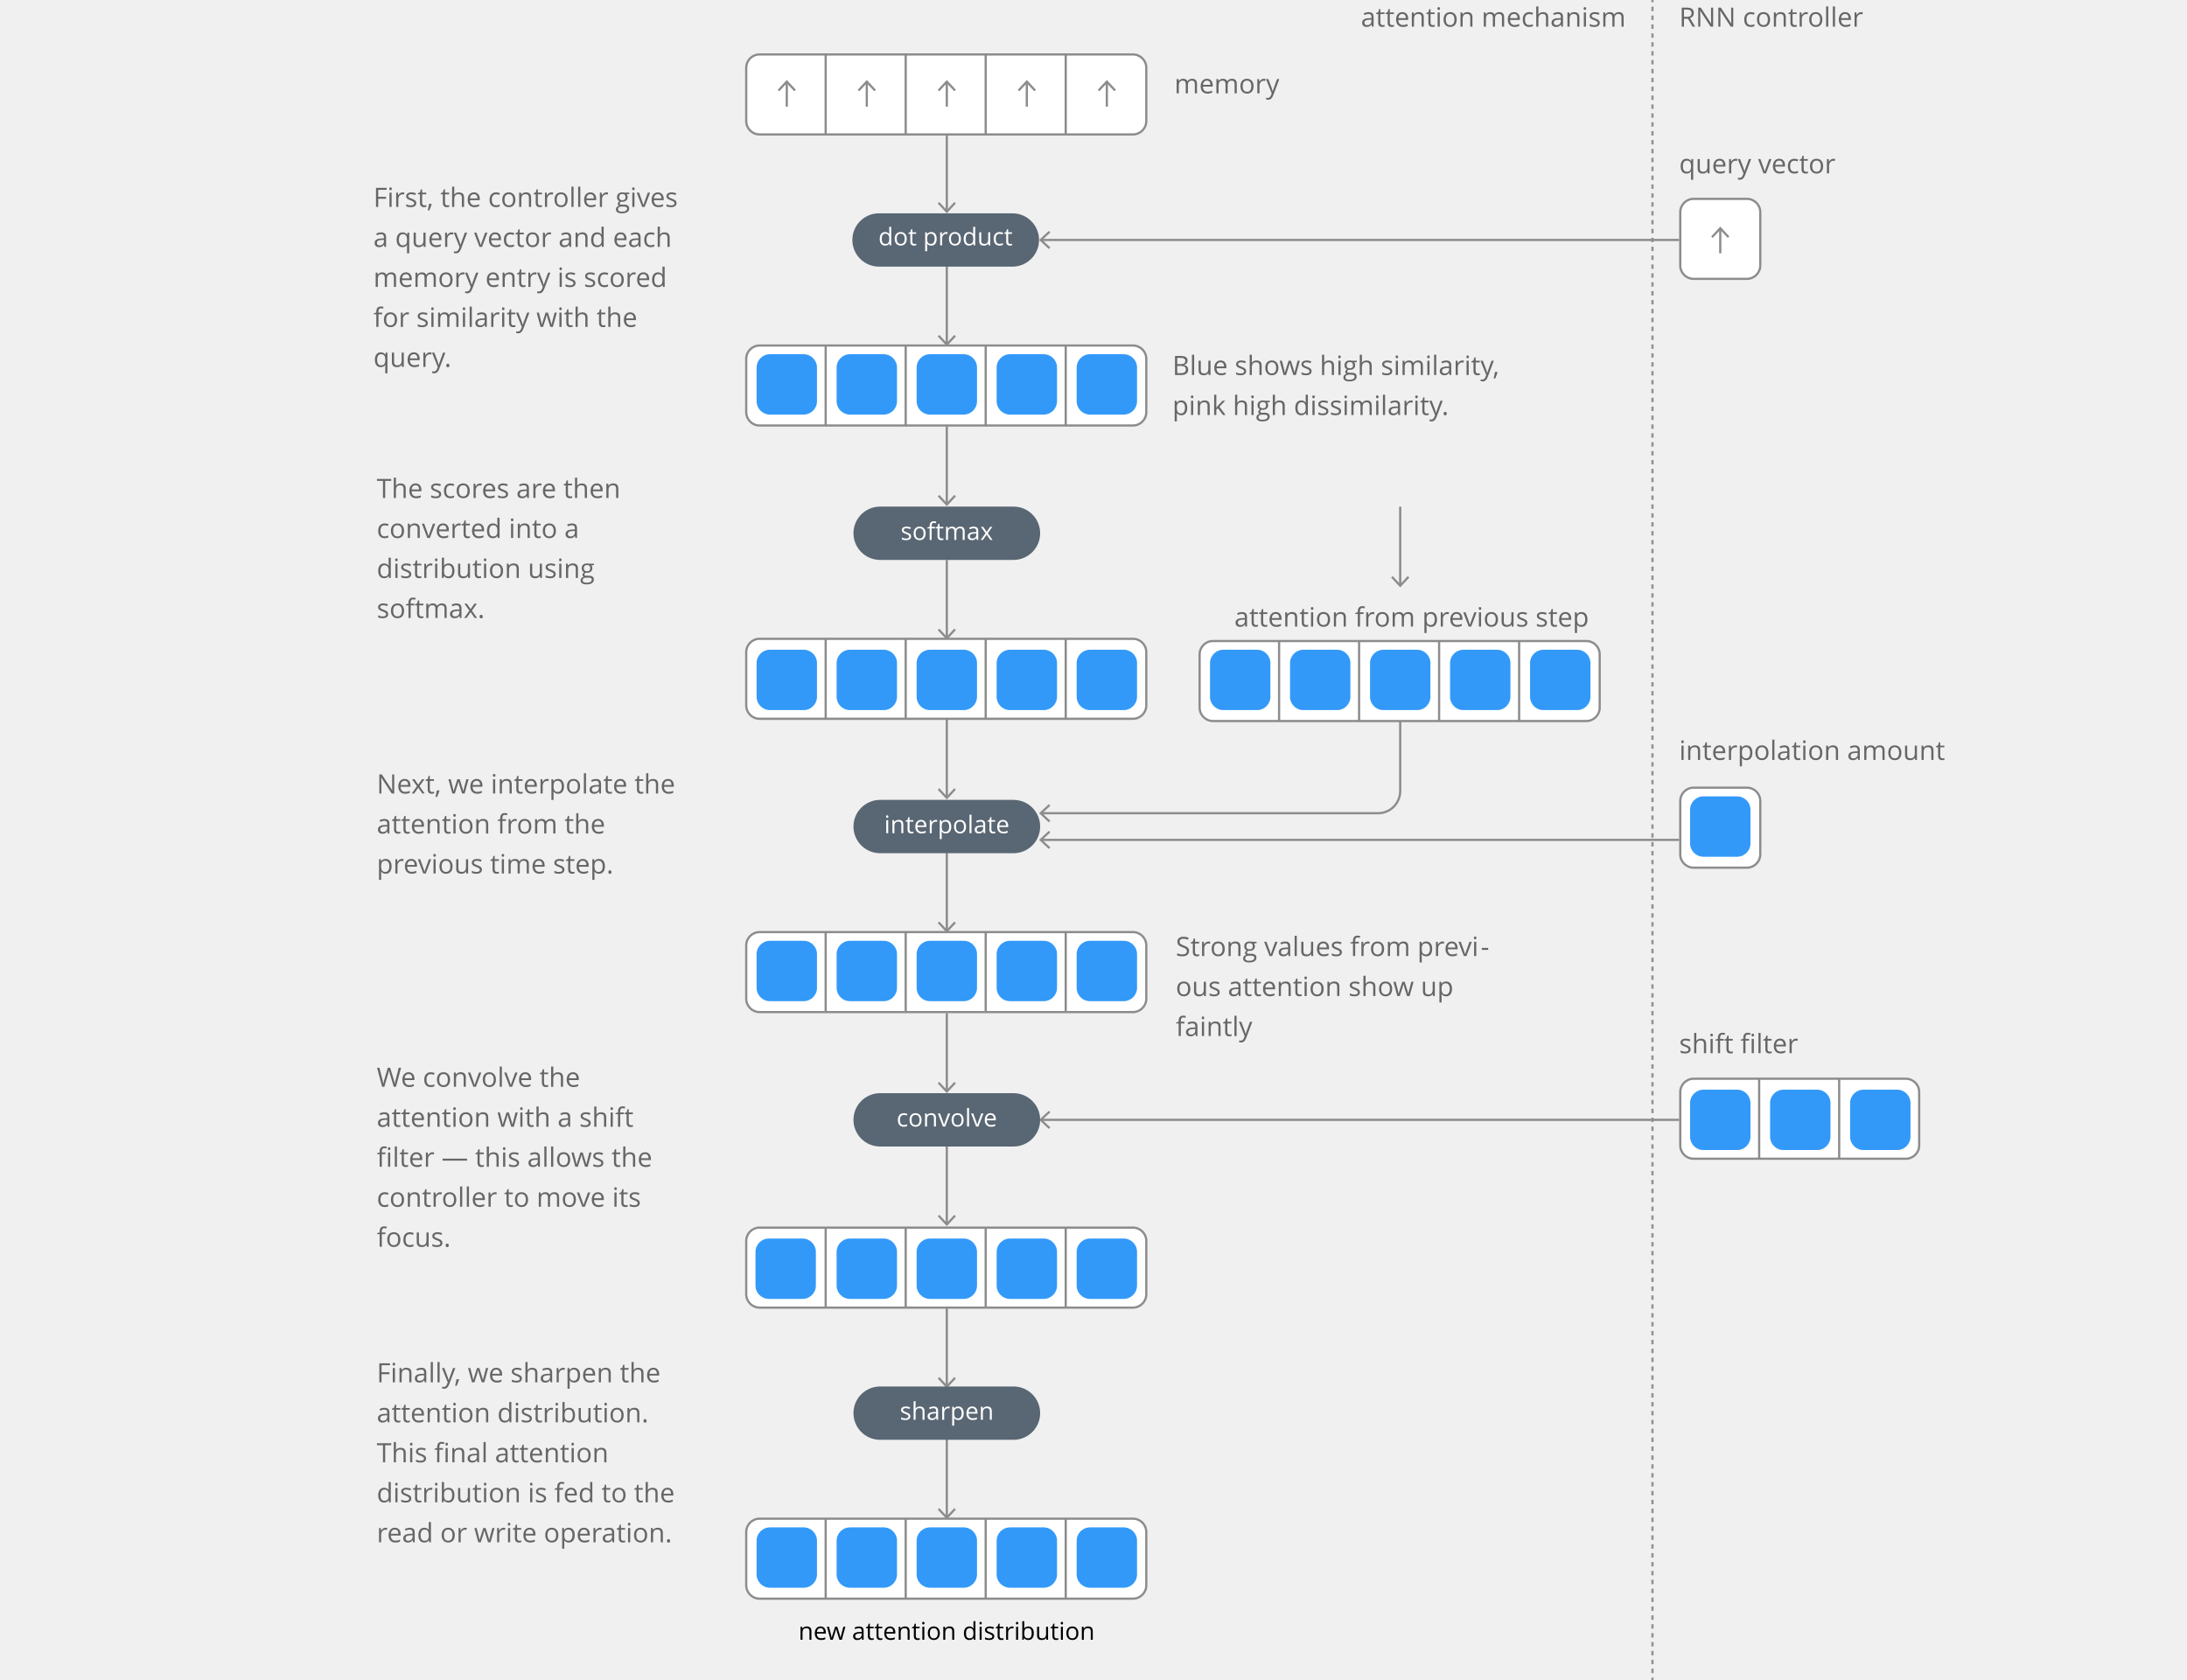
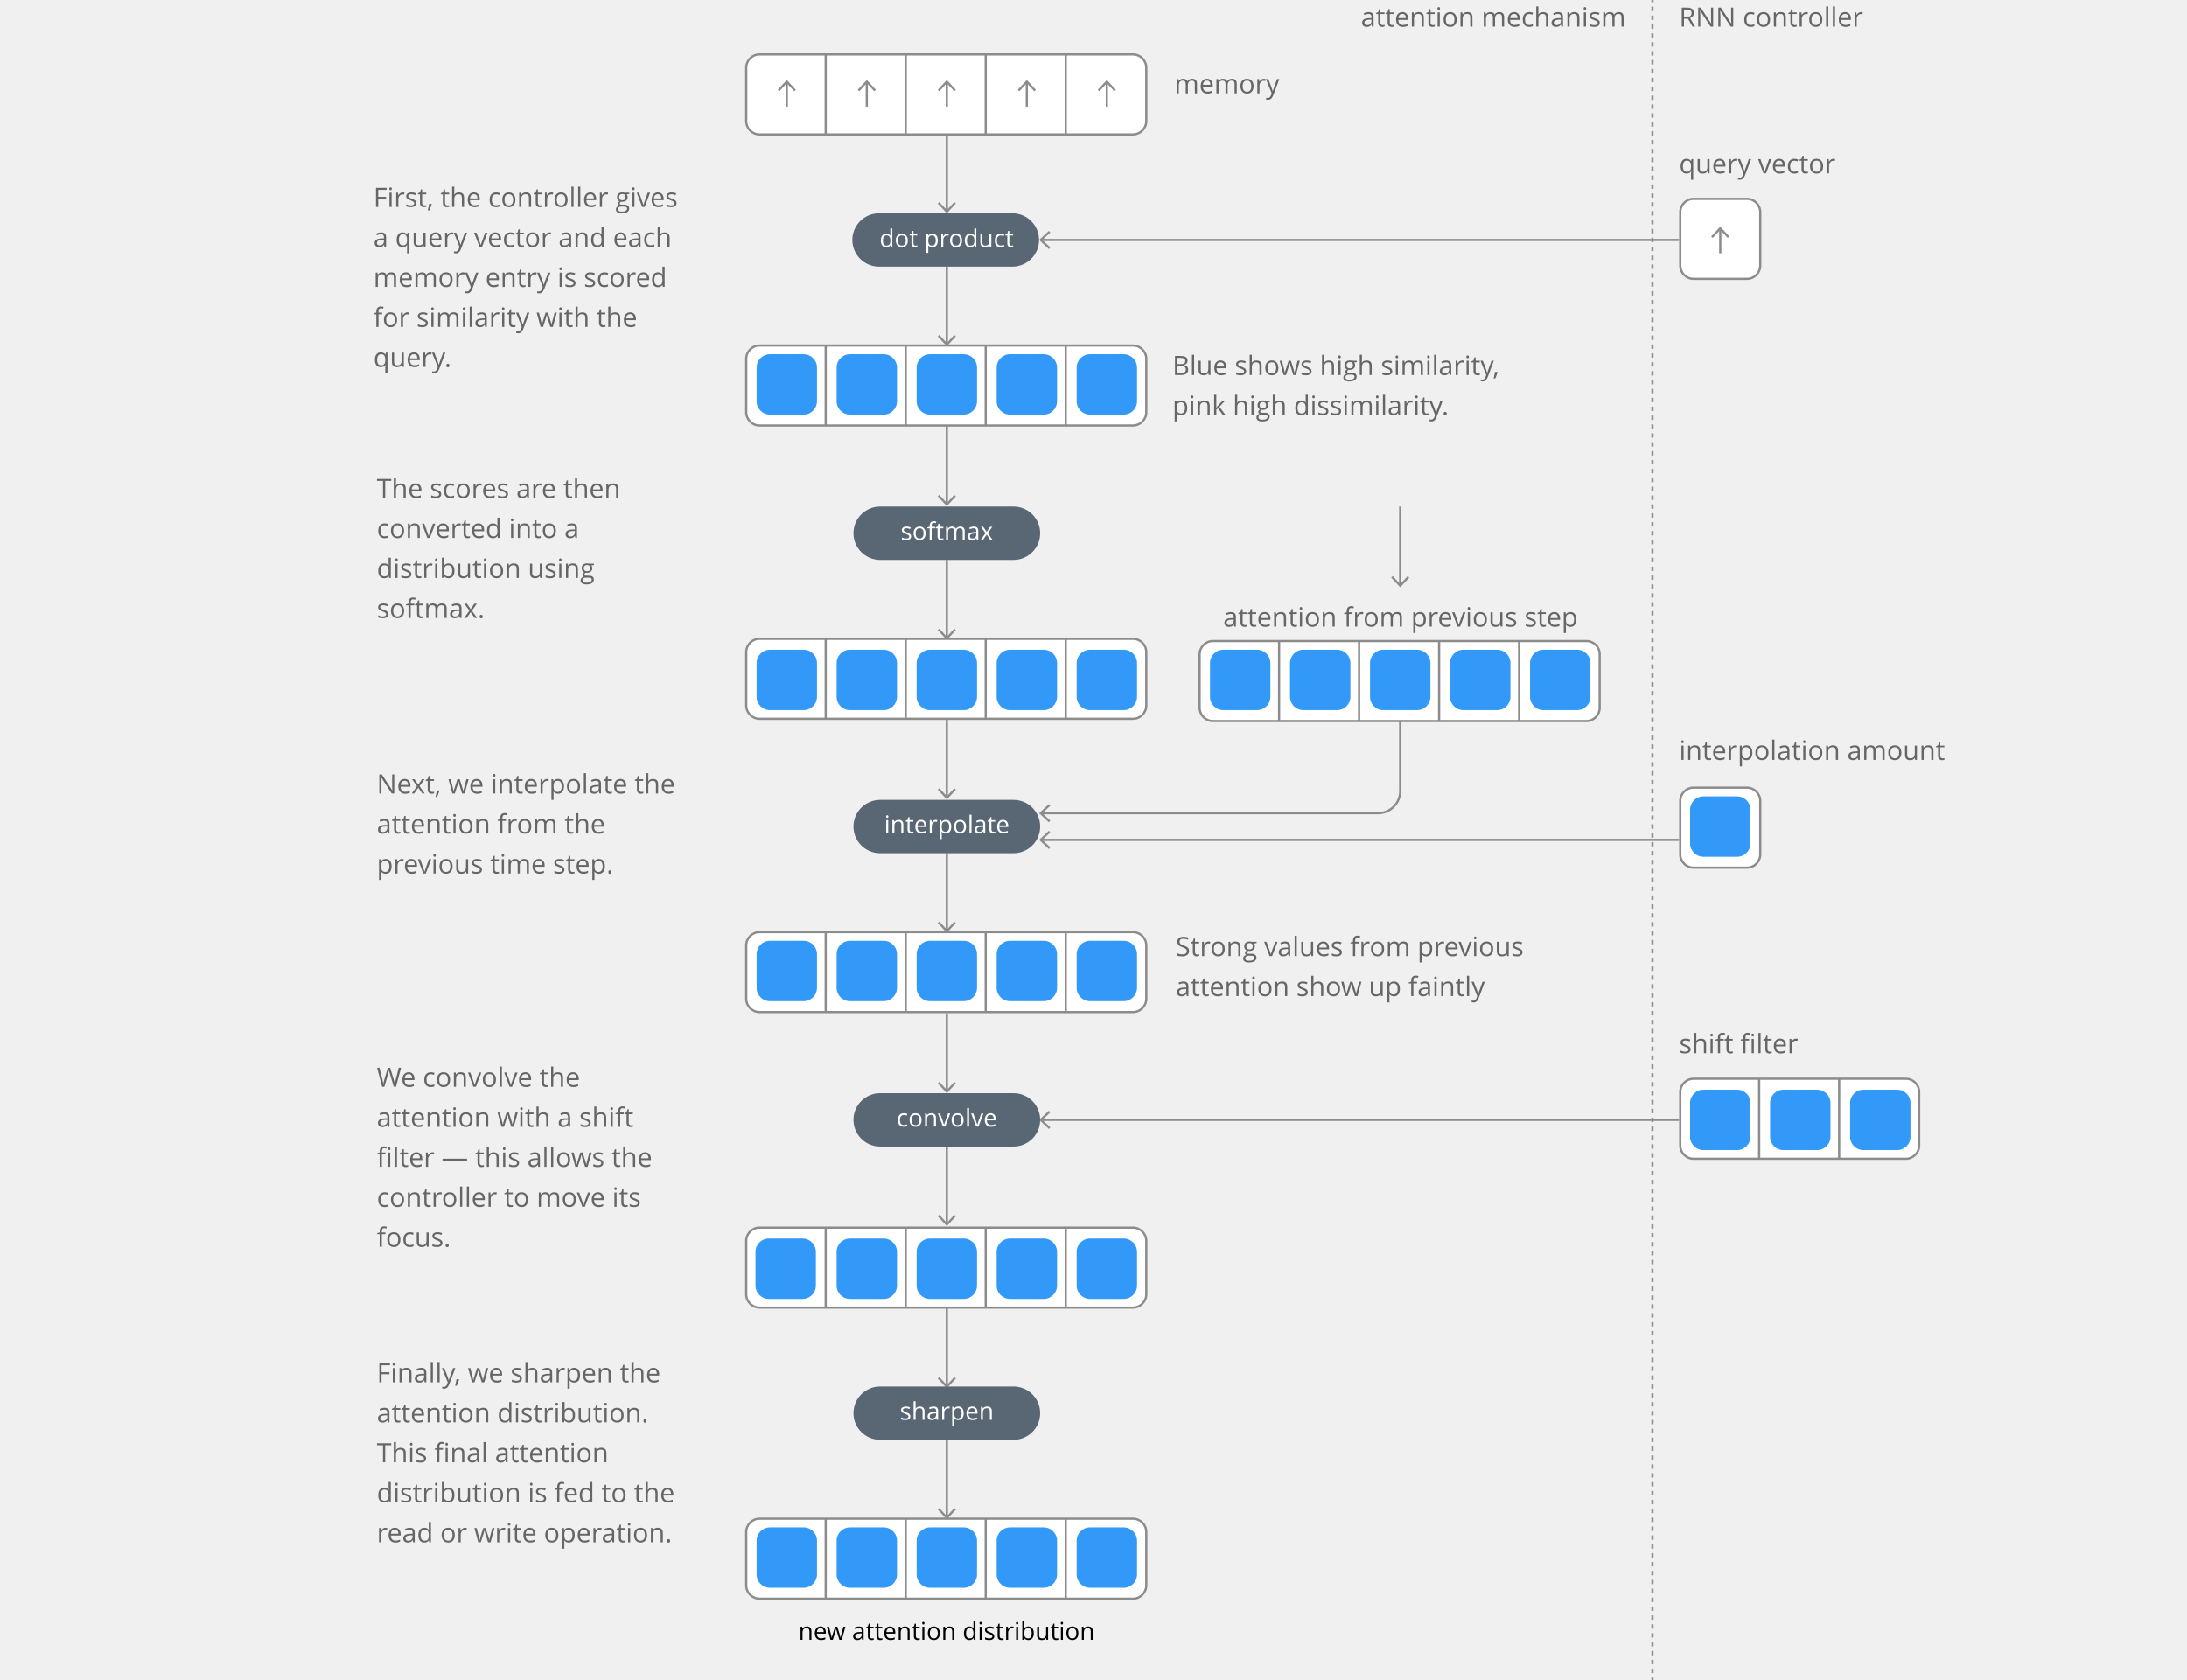
<svg xmlns="http://www.w3.org/2000/svg" xmlns:xlink="http://www.w3.org/1999/xlink" id="edges" width="984" height="756" viewBox="0 0 984 756">
  <defs>
    <symbol id="array-5" data-name="array-5" viewBox="0 0 181 37">
      <rect x="0.5" y="0.5" width="180" height="36" rx="6" ry="6" fill="#fff" stroke="#8c8c8c" stroke-miterlimit="10" />
      <line x1="36.25" y1="36.5" x2="36.25" y2="0.5" fill="none" stroke="#8c8c8c" stroke-miterlimit="10" />
      <line x1="72.25" y1="36.5" x2="72.25" y2="0.5" fill="none" stroke="#8c8c8c" stroke-miterlimit="10" />
      <line x1="108.25" y1="36.5" x2="108.25" y2="0.5" fill="none" stroke="#8c8c8c" stroke-miterlimit="10" />
      <line x1="144.25" y1="36.5" x2="144.25" y2="0.5" fill="none" stroke="#8c8c8c" stroke-miterlimit="10" />
    </symbol>
    <symbol id="array-1" data-name="array-1" viewBox="0 0 37 37">
      <rect x="0.5" y="0.5" width="36" height="36" rx="6" ry="6" fill="#fff" stroke="#8c8c8c" stroke-miterlimit="10" />
    </symbol>
    <symbol id="array-3" data-name="array-3" viewBox="0 0 108.5 37">
      <rect x="0.5" y="0.5" width="107.5" height="36" rx="6" ry="6" fill="#fff" stroke="#8c8c8c" stroke-miterlimit="10" />
      <line x1="36" y1="36.5" x2="36" y2="0.5" fill="none" stroke="#8c8c8c" stroke-miterlimit="10" />
      <line x1="72" y1="36.5" x2="72" y2="0.5" fill="none" stroke="#8c8c8c" stroke-miterlimit="10" />
    </symbol>
    <symbol id="array-positive-value" data-name="array-positive-value" viewBox="0 0 36 36">
      <rect width="36" height="36" fill="#0080f7" opacity="0" />
      <rect x="4.42" y="4.42" width="27.17" height="27.17" rx="6" ry="6" fill="#0080f7" opacity="0.8" />
    </symbol>
    <symbol id="array-vector" data-name="array-vector" viewBox="0 0 36 36">
      <rect width="36" height="36" fill="#0080f7" opacity="0" />
      <g>
        <line x1="18" y1="24" x2="18" y2="13.08" fill="none" stroke="#8c8c8c" stroke-miterlimit="10" />
        <polygon points="22.09 16.4 21.36 17.08 18 13.47 14.64 17.08 13.91 16.4 18 12 22.09 16.4" fill="#8c8c8c" />
      </g>
    </symbol>
  </defs>
  <g>
    <line x1="743.5" x2="743.5" y2="1" fill="none" stroke="#919191" stroke-miterlimit="10" />
    <line x1="743.5" y1="3" x2="743.5" y2="769" fill="none" stroke="#919191" stroke-miterlimit="10" stroke-dasharray="2 2" />
  </g>
  <g>
    <line x1="426" y1="60" x2="426" y2="94.92" fill="none" stroke="#8c8c8c" stroke-miterlimit="10" />
    <polygon points="421.91 91.6 422.64 90.92 426 94.53 429.36 90.92 430.09 91.6 426 96 421.91 91.6" fill="#8c8c8c" />
  </g>
  <g>
    <line x1="755.5" y1="108" x2="468.58" y2="108" fill="none" stroke="#8c8c8c" stroke-miterlimit="10" />
    <polygon points="471.9 103.91 472.58 104.64 468.97 108 472.58 111.36 471.9 112.09 467.5 108 471.9 103.91" fill="#8c8c8c" />
  </g>
  <g>
    <line x1="755.5" y1="378" x2="468.58" y2="378" fill="none" stroke="#8c8c8c" stroke-miterlimit="10" />
    <polygon points="471.9 373.91 472.58 374.64 468.97 378 472.58 381.36 471.9 382.09 467.5 378 471.9 373.91" fill="#8c8c8c" />
  </g>
  <g>
    <line x1="755.5" y1="504" x2="468.58" y2="504" fill="none" stroke="#8c8c8c" stroke-miterlimit="10" />
    <polygon points="471.9 499.91 472.58 500.64 468.97 504 472.58 507.36 471.9 508.09 467.5 504 471.9 499.91" fill="#8c8c8c" />
  </g>
  <g>
    <line x1="426" y1="119.82" x2="426" y2="154.74" fill="none" stroke="#8c8c8c" stroke-miterlimit="10" />
    <polygon points="421.91 151.43 422.64 150.74 426 154.35 429.36 150.74 430.09 151.43 426 155.82 421.91 151.43" fill="#8c8c8c" />
  </g>
  <g>
    <line x1="426" y1="191.82" x2="426" y2="226.74" fill="none" stroke="#8c8c8c" stroke-miterlimit="10" />
    <polygon points="421.91 223.43 422.64 222.74 426 226.35 429.36 222.74 430.09 223.43 426 227.82 421.91 223.43" fill="#8c8c8c" />
  </g>
  <g>
    <line x1="426" y1="252" x2="426" y2="286.92" fill="none" stroke="#8c8c8c" stroke-miterlimit="10" />
    <polygon points="421.91 283.6 422.64 282.92 426 286.53 429.36 282.92 430.09 283.6 426 288 421.91 283.6" fill="#8c8c8c" />
  </g>
  <g>
    <line x1="630" y1="228" x2="630" y2="263.27" fill="none" stroke="#8c8c8c" stroke-miterlimit="10" />
    <polygon points="625.91 259.96 626.64 259.27 630 262.88 633.36 259.27 634.09 259.96 630 264.35 625.91 259.96" fill="#8c8c8c" />
  </g>
  <g>
    <line x1="426" y1="323.82" x2="426" y2="358.74" fill="none" stroke="#8c8c8c" stroke-miterlimit="10" />
    <polygon points="421.91 355.43 422.64 354.74 426 358.36 429.36 354.74 430.09 355.43 426 359.82 421.91 355.43" fill="#8c8c8c" />
  </g>
  <g>
    <line x1="426" y1="383.82" x2="426" y2="418.74" fill="none" stroke="#8c8c8c" stroke-miterlimit="10" />
    <polygon points="421.91 415.43 422.64 414.74 426 418.36 429.36 414.74 430.09 415.43 426 419.82 421.91 415.43" fill="#8c8c8c" />
  </g>
  <g>
    <line x1="426" y1="456" x2="426" y2="490.92" fill="none" stroke="#8c8c8c" stroke-miterlimit="10" />
    <polygon points="421.91 487.6 422.64 486.92 426 490.53 429.36 486.92 430.09 487.6 426 492 421.91 487.6" fill="#8c8c8c" />
  </g>
  <g>
    <line x1="426" y1="515.82" x2="426" y2="550.74" fill="none" stroke="#8c8c8c" stroke-miterlimit="10" />
    <polygon points="421.91 547.42 422.64 546.74 426 550.36 429.36 546.74 430.09 547.42 426 551.82 421.91 547.42" fill="#8c8c8c" />
  </g>
  <g>
    <line x1="426" y1="588.82" x2="426" y2="623.74" fill="none" stroke="#8c8c8c" stroke-miterlimit="10" />
    <polygon points="421.91 620.42 422.64 619.74 426 623.36 429.36 619.74 430.09 620.42 426 624.82 421.91 620.42" fill="#8c8c8c" />
  </g>
  <g>
    <line x1="426" y1="647.82" x2="426" y2="682.74" fill="none" stroke="#8c8c8c" stroke-miterlimit="10" />
    <polygon points="421.91 679.42 422.64 678.74 426 682.36 429.36 678.74 430.09 679.42 426 683.82 421.91 679.42" fill="#8c8c8c" />
  </g>
  <g>
    <path d="M630,324v32a10,10,0,0,1-10,10H468.58" fill="none" stroke="#8c8c8c" stroke-miterlimit="10" />
    <polygon points="471.9 361.91 472.58 362.64 468.97 366 472.58 369.36 471.9 370.09 467.5 366 471.9 361.91" fill="#8c8c8c" />
  </g>
  <use id="array-5-3" data-name="array-5" width="181" height="37" transform="translate(335.25 287)" xlink:href="#array-5" />
  <use width="181" height="37" transform="translate(539.25 288)" xlink:href="#array-5" />
  <use width="181" height="37" transform="translate(335.25 419)" xlink:href="#array-5" />
  <use width="181" height="37" transform="translate(335.25 552)" xlink:href="#array-5" />
  <use width="181" height="37" transform="translate(335.25 683)" xlink:href="#array-5" />
  <use width="37" height="37" transform="translate(755.5 354)" xlink:href="#array-1" />
  <use id="array-3-3" data-name="array-3" width="108.5" height="37" transform="translate(755.5 485)" xlink:href="#array-3" />
  <use width="181" height="37" transform="translate(335.25 155)" xlink:href="#array-5" />
-   <use width="36" height="36" transform="translate(336 155)" xlink:href="#array-positive-value" />
-   <use width="36" height="36" transform="translate(372 155)" xlink:href="#array-positive-value" />
-   <use width="36" height="36" transform="translate(408 155)" xlink:href="#array-positive-value" />
-   <use width="36" height="36" transform="translate(444 155)" xlink:href="#array-positive-value" />
-   <use width="36" height="36" transform="translate(480 155)" xlink:href="#array-positive-value" />
+   <g id="dot">
+     <use width="36" height="36" transform="translate(336 155)" xlink:href="#array-positive-value" />
+     <use width="36" height="36" transform="translate(372 155)" xlink:href="#array-positive-value" />
+     <use width="36" height="36" transform="translate(408 155)" xlink:href="#array-positive-value" />
+     <use width="36" height="36" transform="translate(444 155)" xlink:href="#array-positive-value" />
+     <use width="36" height="36" transform="translate(480 155)" xlink:href="#array-positive-value" />
+   </g>
  <use width="181" height="37" transform="translate(335.25 24)" xlink:href="#array-5" />
  <g id="_Group_" data-name="&lt;Group&gt;">
    <path d="M467.5,108a12,12,0,0,1-12,12h-60a12,12,0,1,1,0-24h60a12,12,0,0,1,12,12h0Z" fill="#596673" />
  </g>
  <g id="_Group_2" data-name="&lt;Group&gt;">
    <path d="M468,240a12,12,0,0,1-12,12H396a12,12,0,0,1,0-24h60a12,12,0,0,1,12,12h0Z" fill="#596673" />
  </g>
-   <use width="36" height="36" transform="translate(336 288)" xlink:href="#array-positive-value" />
-   <use width="36" height="36" transform="translate(372 288)" xlink:href="#array-positive-value" />
-   <use width="36" height="36" transform="translate(408 288)" xlink:href="#array-positive-value" />
-   <use width="36" height="36" transform="translate(444 288)" xlink:href="#array-positive-value" />
-   <use id="array-positive-value-21" data-name="array-positive-value" width="36" height="36" transform="translate(480 288)" xlink:href="#array-positive-value" />
-   <use width="36" height="36" transform="translate(540 288)" xlink:href="#array-positive-value" />
-   <use width="36" height="36" transform="translate(756 486)" xlink:href="#array-positive-value" />
-   <use width="36" height="36" transform="translate(792 486)" xlink:href="#array-positive-value" />
-   <use width="36" height="36" transform="translate(828 486)" xlink:href="#array-positive-value" />
-   <use width="36" height="36" transform="translate(756 354)" xlink:href="#array-positive-value" />
-   <use width="36" height="36" transform="translate(576 288)" xlink:href="#array-positive-value" />
-   <use width="36" height="36" transform="translate(612 288)" xlink:href="#array-positive-value" />
-   <use width="36" height="36" transform="translate(648 288)" xlink:href="#array-positive-value" />
-   <use width="36" height="36" transform="translate(684 288)" xlink:href="#array-positive-value" />
+   <g id="softmax">
+     <use width="36" height="36" transform="translate(336 288)" xlink:href="#array-positive-value" />
+     <use width="36" height="36" transform="translate(372 288)" xlink:href="#array-positive-value" />
+     <use width="36" height="36" transform="translate(408 288)" xlink:href="#array-positive-value" />
+     <use width="36" height="36" transform="translate(444 288)" xlink:href="#array-positive-value" />
+     <use id="array-positive-value-21" data-name="array-positive-value" width="36" height="36" transform="translate(480 288)" xlink:href="#array-positive-value" />
+   </g>
+   <g id="shift">
+     <use width="36" height="36" transform="translate(756 486)" xlink:href="#array-positive-value" />
+     <use width="36" height="36" transform="translate(792 486)" xlink:href="#array-positive-value" />
+     <use width="36" height="36" transform="translate(828 486)" xlink:href="#array-positive-value" />
+   </g>
+   <use id="interpolate-amount" width="36" height="36" transform="translate(756 354)" xlink:href="#array-positive-value" />
+   <g id="previous">
+     <use width="36" height="36" transform="translate(540 288)" xlink:href="#array-positive-value" />
+     <use width="36" height="36" transform="translate(576 288)" xlink:href="#array-positive-value" />
+     <use width="36" height="36" transform="translate(612 288)" xlink:href="#array-positive-value" />
+     <use width="36" height="36" transform="translate(648 288)" xlink:href="#array-positive-value" />
+     <use width="36" height="36" transform="translate(684 288)" xlink:href="#array-positive-value" />
+   </g>
  <g id="_Group_3" data-name="&lt;Group&gt;">
    <path d="M468,372a12,12,0,0,1-12,12H396a12,12,0,0,1,0-24h60a12,12,0,0,1,12,12h0Z" fill="#596673" />
  </g>
-   <use width="36" height="36" transform="translate(336 419)" xlink:href="#array-positive-value" />
-   <use width="36" height="36" transform="translate(372 419)" xlink:href="#array-positive-value" />
-   <use width="36" height="36" transform="translate(408 419)" xlink:href="#array-positive-value" />
-   <use width="36" height="36" transform="translate(444 419)" xlink:href="#array-positive-value" />
-   <use width="36" height="36" transform="translate(480 419)" xlink:href="#array-positive-value" />
+   <g id="interpolate">
+     <use width="36" height="36" transform="translate(336 419)" xlink:href="#array-positive-value" />
+     <use width="36" height="36" transform="translate(372 419)" xlink:href="#array-positive-value" />
+     <use width="36" height="36" transform="translate(408 419)" xlink:href="#array-positive-value" />
+     <use width="36" height="36" transform="translate(444 419)" xlink:href="#array-positive-value" />
+     <use width="36" height="36" transform="translate(480 419)" xlink:href="#array-positive-value" />
+   </g>
  <g id="_Group_4" data-name="&lt;Group&gt;">
    <path d="M468,504a12,12,0,0,1-12,12H396a12,12,0,0,1,0-24h60a12,12,0,0,1,12,12h0Z" fill="#596673" />
  </g>
-   <use width="36" height="36" transform="translate(335.5 553)" xlink:href="#array-positive-value" />
-   <use width="36" height="36" transform="translate(372 553)" xlink:href="#array-positive-value" />
-   <use width="36" height="36" transform="translate(408 553)" xlink:href="#array-positive-value" />
-   <use width="36" height="36" transform="translate(444 553)" xlink:href="#array-positive-value" />
-   <use width="36" height="36" transform="translate(480 553)" xlink:href="#array-positive-value" />
+   <g id="convolve">
+     <use width="36" height="36" transform="translate(335.5 553)" xlink:href="#array-positive-value" />
+     <use width="36" height="36" transform="translate(372 553)" xlink:href="#array-positive-value" />
+     <use width="36" height="36" transform="translate(408 553)" xlink:href="#array-positive-value" />
+     <use width="36" height="36" transform="translate(444 553)" xlink:href="#array-positive-value" />
+     <use width="36" height="36" transform="translate(480 553)" xlink:href="#array-positive-value" />
+   </g>
  <g id="_Group_5" data-name="&lt;Group&gt;">
    <path d="M468,636a12,12,0,0,1-12,12H396a12,12,0,0,1,0-24h60a12,12,0,0,1,12,12h0Z" fill="#596673" />
  </g>
-   <use width="36" height="36" transform="translate(336 683)" xlink:href="#array-positive-value" />
-   <use width="36" height="36" transform="translate(372 683)" xlink:href="#array-positive-value" />
-   <use width="36" height="36" transform="translate(408 683)" xlink:href="#array-positive-value" />
-   <use width="36" height="36" transform="translate(444 683)" xlink:href="#array-positive-value" />
-   <use width="36" height="36" transform="translate(480 683)" xlink:href="#array-positive-value" />
+   <g id="new-attention">
+     <use width="36" height="36" transform="translate(336 683)" xlink:href="#array-positive-value" />
+     <use width="36" height="36" transform="translate(372 683)" xlink:href="#array-positive-value" />
+     <use width="36" height="36" transform="translate(408 683)" xlink:href="#array-positive-value" />
+     <use width="36" height="36" transform="translate(444 683)" xlink:href="#array-positive-value" />
+     <use width="36" height="36" transform="translate(480 683)" xlink:href="#array-positive-value" />
+   </g>
  <use width="37" height="37" transform="translate(755.5 89)" xlink:href="#array-1" />
  <text transform="translate(168 93.12)" font-size="12" fill="#666" font-family="Open Sans">First, the controller gives <tspan x="0" y="18">a query vector and each </tspan>
    <tspan x="0" y="36">memory entry is scored </tspan>
    <tspan x="0" y="54">for similarity with the </tspan>
    <tspan x="0" y="72">query.</tspan>
  </text>
  <text transform="translate(169.5 224.12)" font-size="12" fill="#666" font-family="Open Sans">The scores are then <tspan x="0" y="18">converted into a </tspan>
    <tspan x="0" y="36">distribution using </tspan>
    <tspan x="0" y="54">softmax.</tspan>
  </text>
  <text transform="translate(169.5 357.12)" font-size="12" fill="#666" font-family="Open Sans">Next, we interpolate the <tspan x="0" y="18">attention from the </tspan>
    <tspan x="0" y="36">previous time step. </tspan>
  </text>
  <text transform="translate(169.5 489.12)" font-size="12" fill="#666" font-family="Open Sans">We convolve the <tspan x="0" y="18">attention with a shift </tspan>
    <tspan x="0" y="36">filter — this allows the </tspan>
    <tspan x="0" y="54">controller to move its </tspan>
    <tspan x="0" y="72">focus.</tspan>
  </text>
  <text transform="translate(169.5 622.12)" font-size="12" fill="#666" font-family="Open Sans">Finally, we sharpen the <tspan x="0" y="18">attention distribution. </tspan>
    <tspan x="0" y="36">This final attention </tspan>
    <tspan x="0" y="54">distribution is fed to the </tspan>
    <tspan x="0" y="72">read or write operation.</tspan>
  </text>
  <text transform="translate(397.79 375)" font-size="11" fill="#fff" font-family="Open Sans">interpolate</text>
  <text transform="translate(403.37 507)" font-size="11" fill="#fff" font-family="Open Sans">convolve</text>
  <text transform="translate(404.86 639)" font-size="11" fill="#fff" font-family="Open Sans">sharpen</text>
  <text transform="translate(405.19 243)" font-size="11" fill="#fff" font-family="Open Sans">softmax</text>
-   <text transform="translate(395.19 110.43)" font-size="11" fill="#fff" font-family="Open Sans">dot product</text>
-   <use width="36" height="36" transform="translate(756 90)" xlink:href="#array-vector" />
-   <use width="36" height="36" transform="translate(336 24)" xlink:href="#array-vector" />
-   <use width="36" height="36" transform="translate(372 24)" xlink:href="#array-vector" />
-   <use width="36" height="36" transform="translate(408 24)" xlink:href="#array-vector" />
-   <use width="36" height="36" transform="translate(444 24)" xlink:href="#array-vector" />
-   <use width="36" height="36" transform="translate(480 24)" xlink:href="#array-vector" />
+   <text transform="translate(395.69 111.17)" font-size="11" fill="#fff" font-family="Open Sans">dot product</text>
+   <use id="query" width="36" height="36" transform="translate(756 90)" xlink:href="#array-vector" />
+   <g id="memory">
+     <use width="36" height="36" transform="translate(336 24)" xlink:href="#array-vector" />
+     <use width="36" height="36" transform="translate(372 24)" xlink:href="#array-vector" />
+     <use width="36" height="36" transform="translate(408 24)" xlink:href="#array-vector" />
+     <use width="36" height="36" transform="translate(444 24)" xlink:href="#array-vector" />
+     <use width="36" height="36" transform="translate(480 24)" xlink:href="#array-vector" />
+   </g>
  <text transform="translate(528.38 42)" font-size="12" fill="#666" font-family="Open Sans">memory</text>
  <text transform="translate(527.5 168.77)" font-size="12" fill="#666" font-family="Open Sans">Blue shows high similarity, <tspan x="0" y="18">pink high dissimilarity.</tspan>
  </text>
  <text transform="translate(755.5 342)" font-size="12" fill="#666" font-family="Open Sans">interpolation amount</text>
  <text transform="translate(755.5 474)" font-size="12" fill="#666" font-family="Open Sans">shift filter</text>
  <text transform="translate(755.5 12)" font-size="12" fill="#666" font-family="Open Sans">RNN controller</text>
  <text transform="translate(612.32 12)" font-size="12" fill="#666" font-family="Open Sans">attention mechanism</text>
  <text transform="translate(755.5 78)" font-size="12" fill="#666" font-family="Open Sans">query vector</text>
-   <text transform="translate(555.36 282)" font-size="12" fill="#666" font-family="Open Sans">attention from previous step</text>
+   <text transform="translate(550.36 282)" font-size="12" fill="#666" font-family="Open Sans">attention from previous step</text>
  <text transform="translate(359.23 738)" font-size="11" font-family="Open Sans">new attention distribution</text>
-   <text transform="translate(529 430.28)" font-size="12" fill="#666" font-family="Open Sans">Strong values from previ<tspan x="137.21" y="0">-</tspan>
-     <tspan x="0" y="18">ous attention show up </tspan>
-     <tspan x="0" y="36">faintly</tspan>
+   <text transform="translate(529 430.28)" font-size="12" fill="#666" font-family="Open Sans">Strong values from previous <tspan x="0" y="18">attention show up faintly</tspan>
  </text>
</svg>
